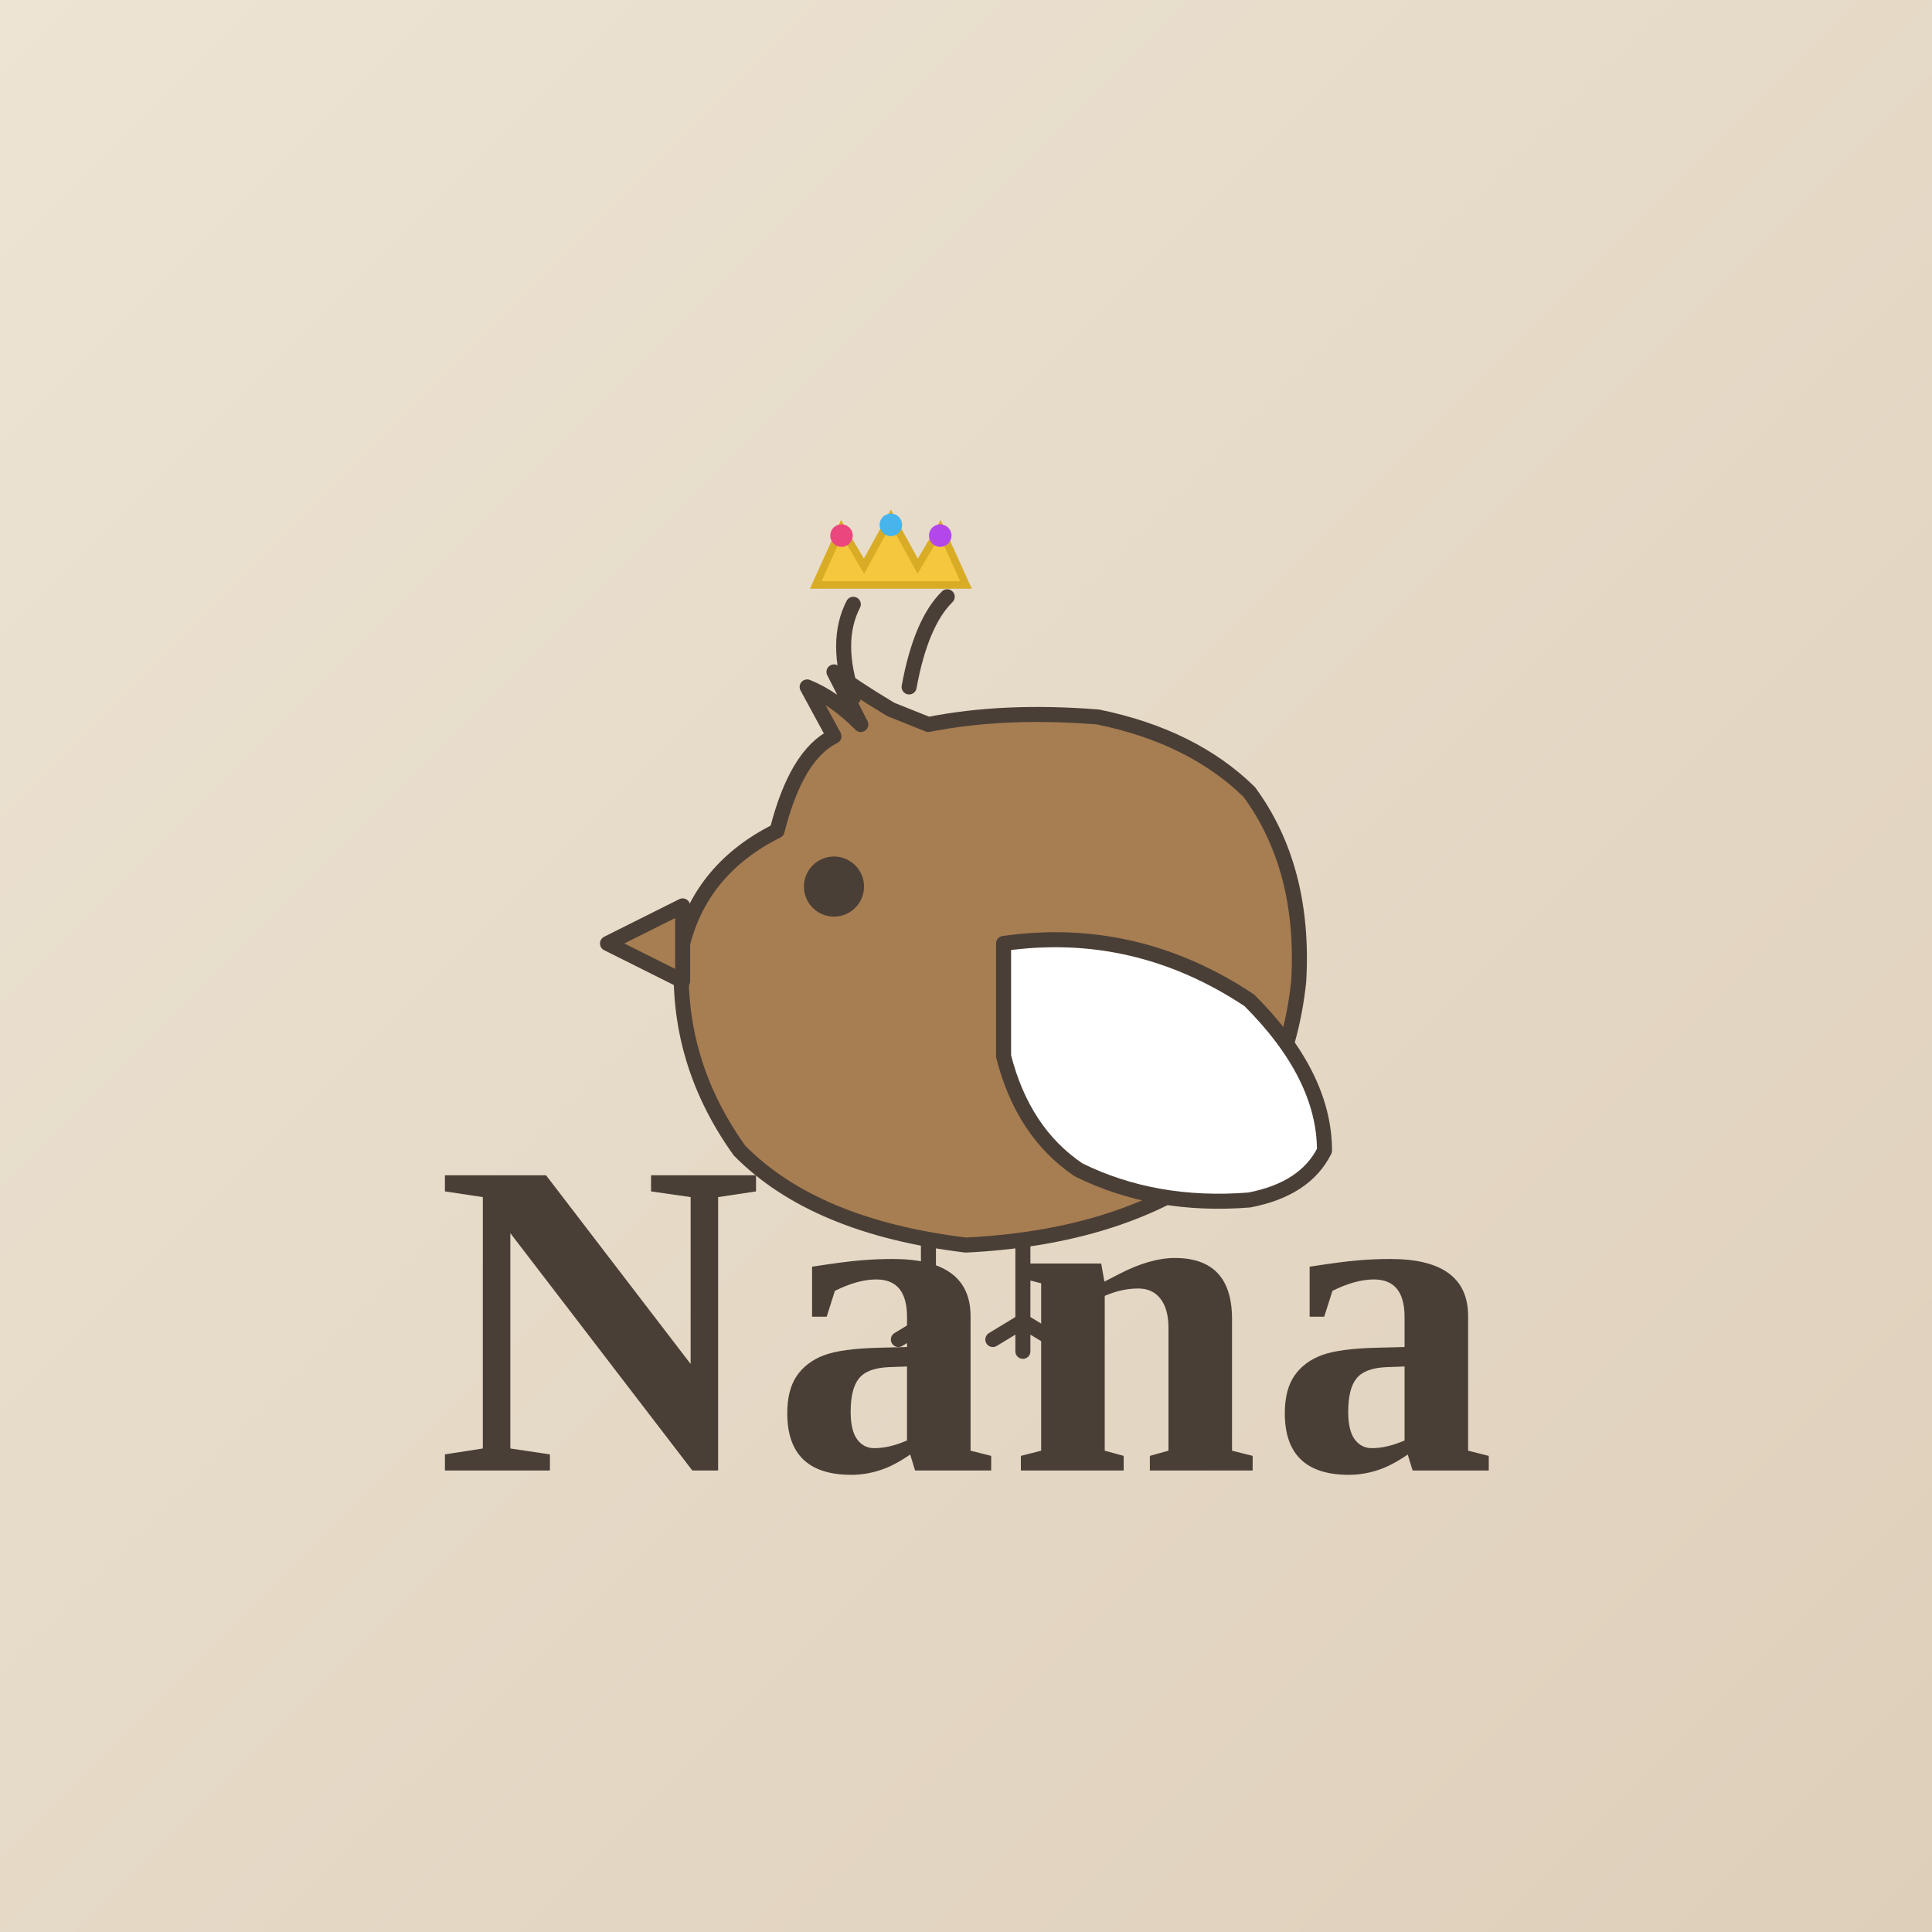
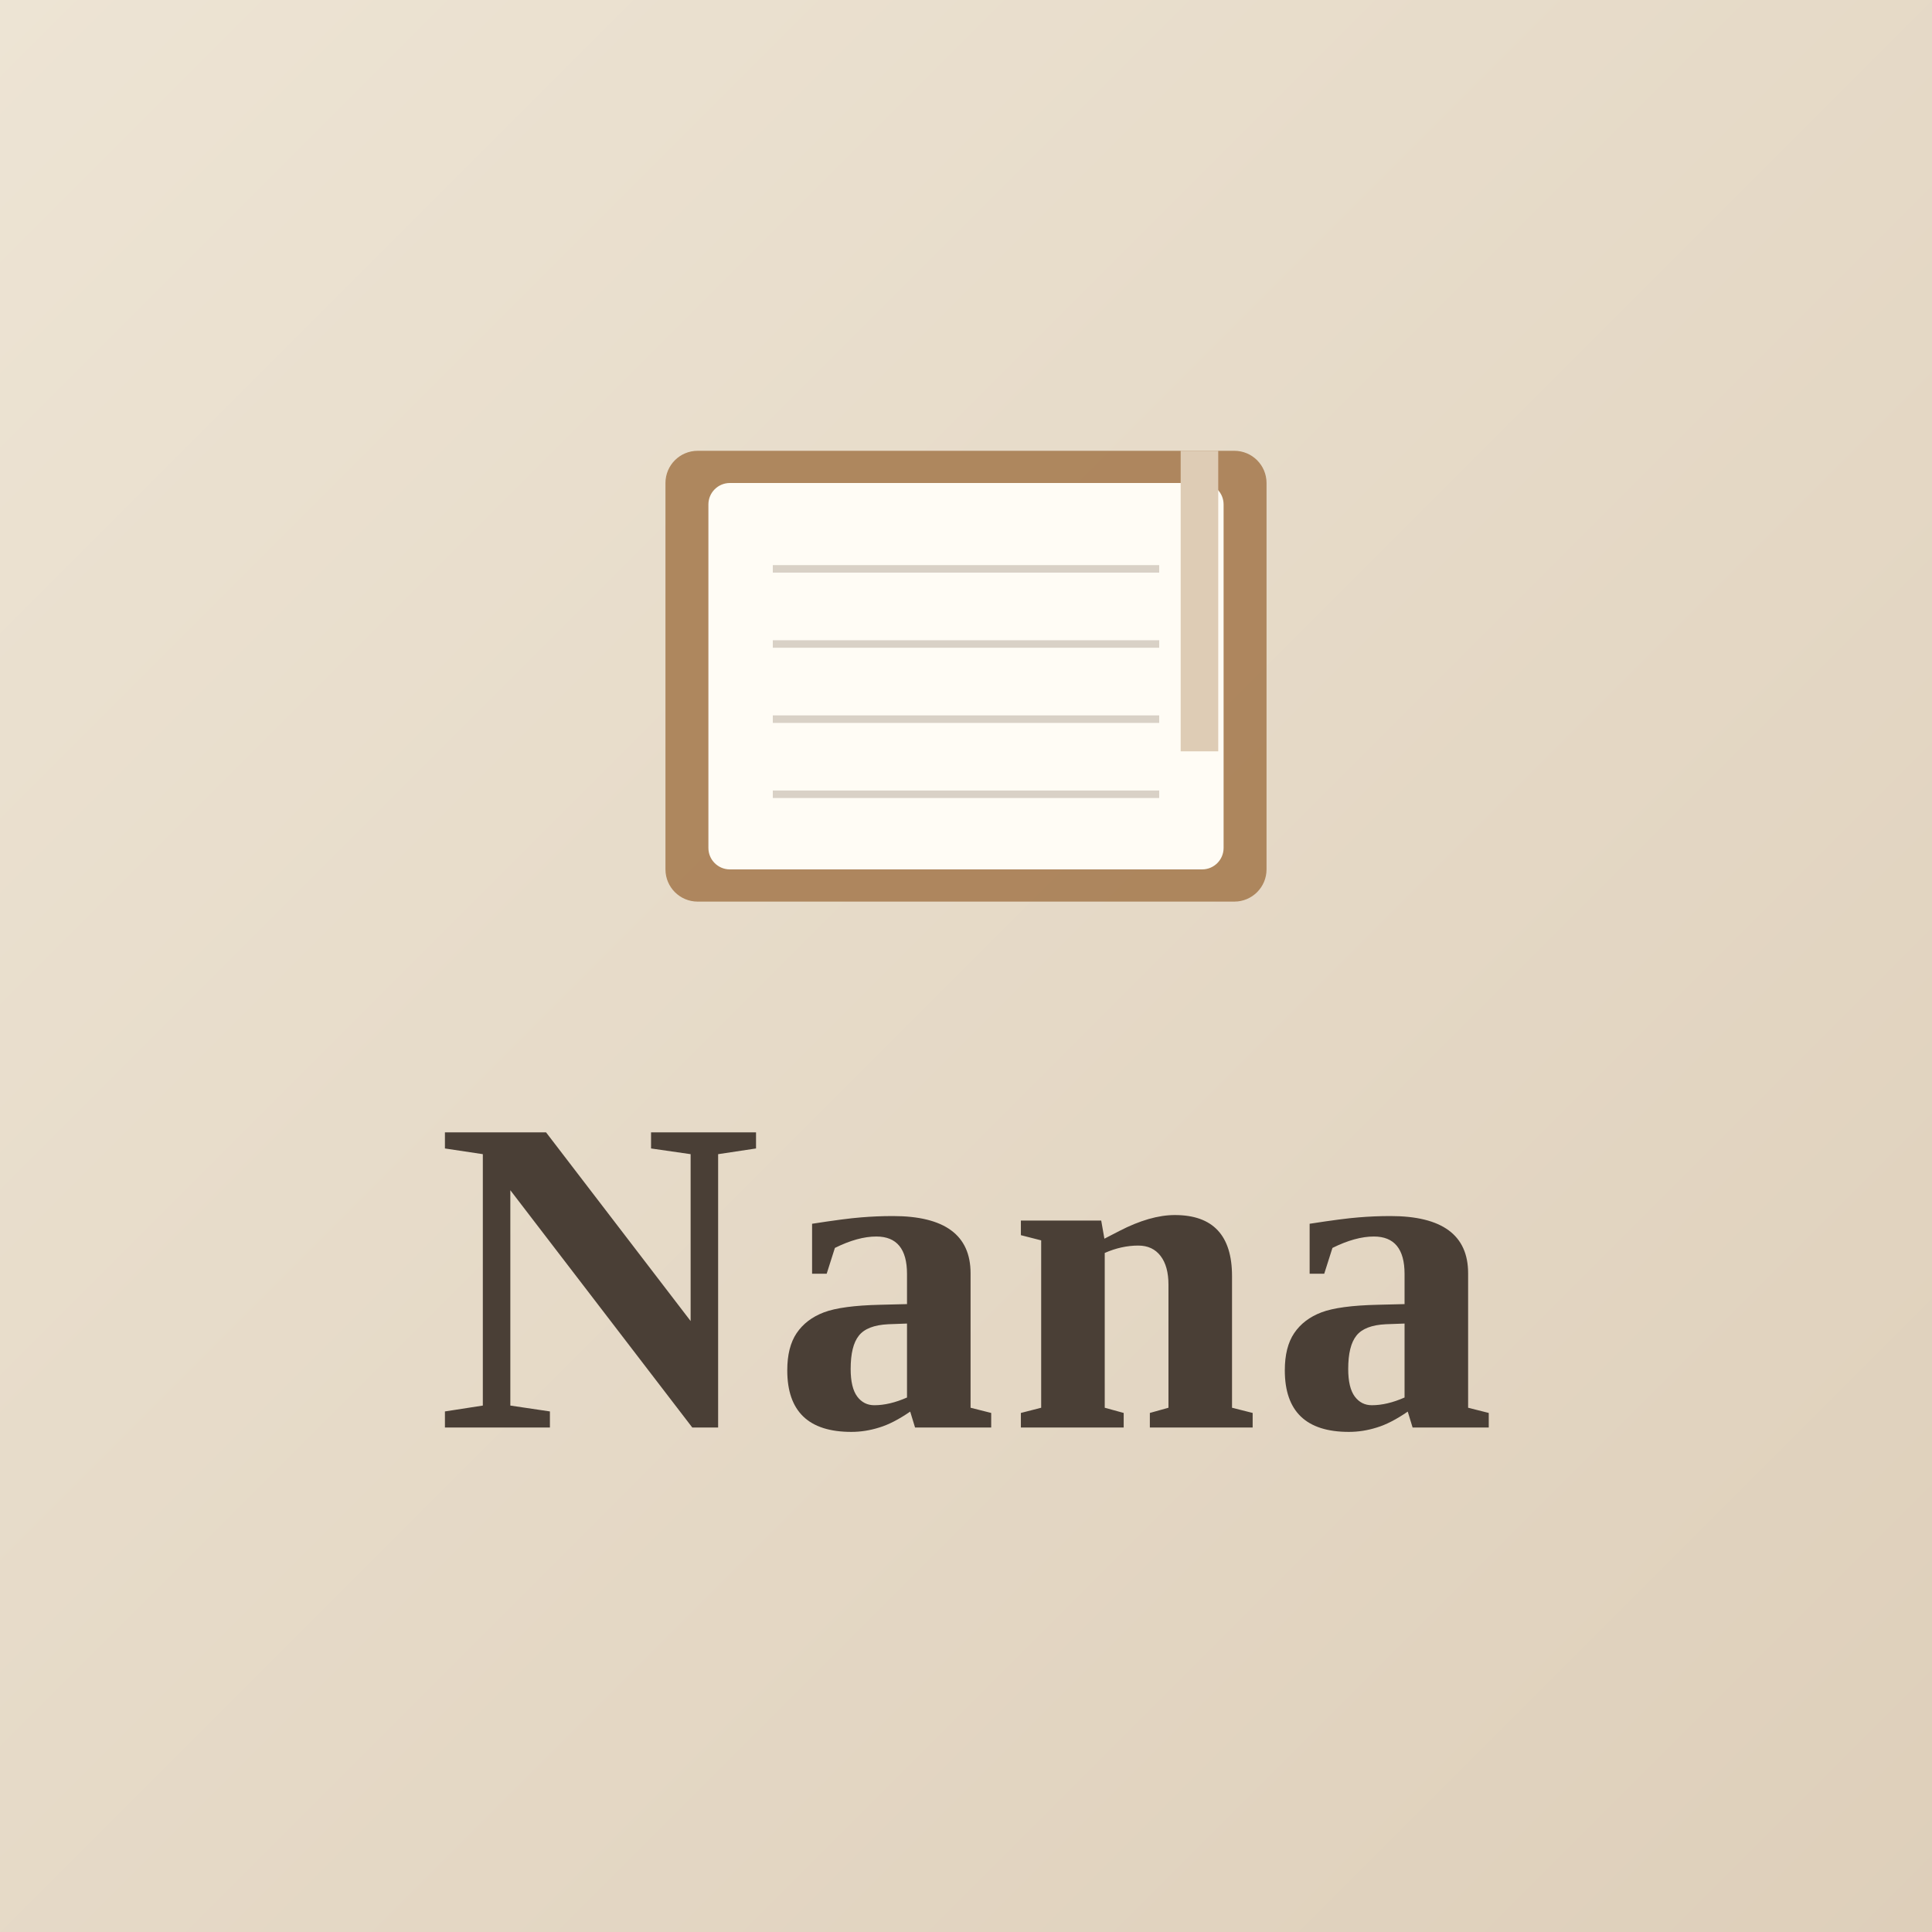
<svg xmlns="http://www.w3.org/2000/svg" viewBox="0 0 180 180">
  <defs>
    <linearGradient id="warmBeigeGradientApple" x1="0%" y1="0%" x2="100%" y2="100%">
      <stop offset="0%" style="stop-color:hsl(40 40% 88%);stop-opacity:1" />
      <stop offset="100%" style="stop-color:hsl(35 35% 80%);stop-opacity:1" />
    </linearGradient>
  </defs>
  <rect width="180" height="180" fill="url(#warmBeigeGradientApple)" />
-   <g transform="translate(90, 87.9)">
-     <path d="M -17.6,-10.5              Q -24.6,-7 -26.4,0              Q -27.4,10.5 -21.1,19.3              Q -14.1,26.4 0,28.1              Q 14.1,27.4 22.9,21.1              Q 29.9,14.1 31,3.5              Q 31.6,-7 26.4,-14.1              Q 21.1,-19.3 12.3,-21.1              Q 3.5,-21.8 -3.5,-20.4              L -7,-21.8              Q -10.5,-23.9 -12.3,-25.3              L -9.8,-20.4              Q -12.3,-22.9 -14.8,-23.9              L -12.3,-19.3              Q -15.8,-17.6 -17.6,-10.5 Z" fill="hsl(30 34% 49%)" stroke="hsl(28 16% 25%)" stroke-width="1.4" stroke-linejoin="round" />
-     <path d="M 3.5,0              Q 15.8,-1.75 26.4,5.3              Q 33.4,12.3 33.4,19.3              Q 31.6,22.9 26.4,23.9              Q 17.6,24.6 10.5,21.1              Q 5.3,17.6 3.5,10.5              L 3.5,0 Z" fill="white" stroke="hsl(28 16% 25%)" stroke-width="1.4" stroke-linejoin="round" />
-     <circle cx="-12.3" cy="-5.3" r="2.8" fill="hsl(28 16% 25%)" />
-     <path d="M -26.4,-3.5 L -33.4,0 L -26.4,3.5 Z" fill="hsl(30 34% 49%)" stroke="hsl(28 16% 25%)" stroke-width="1.4" stroke-linejoin="round" />
-     <g stroke="hsl(28 16% 25%)" stroke-width="1.4" stroke-linecap="round" fill="none">
-       <line x1="-3.5" y1="28.1" x2="-3.5" y2="35.2" />
-       <path d="M -3.5,35.2 L -6.3,36.9 M -3.5,35.2 L -3.5,38 M -3.5,35.2 L -0.7,36.9" />
-       <line x1="5.3" y1="28.1" x2="5.3" y2="35.2" />
-       <path d="M 5.3,35.2 L 2.5,36.9 M 5.3,35.2 L 5.3,38 M 5.3,35.2 L 8.1,36.9" />
-     </g>
-     <g stroke="hsl(28 16% 25%)" stroke-width="1.4" stroke-linecap="round" fill="none">
-       <path d="M -10.5,-22.9 Q -12.3,-28.1 -10.5,-31.6" />
-       <path d="M -5.3,-23.9 Q -4.2,-29.9 -1.75,-32.3" />
-     </g>
-     <g transform="translate(-7, -33.4)">
-       <path d="M -7,0 L -4.6,-5.3 L -2.5,-1.75 L 0,-6.3 L 2.5,-1.75 L 4.6,-5.3 L 7,0 Z" fill="hsl(45 90% 60%)" stroke="hsl(45 70% 50%)" stroke-width="0.7" />
-       <circle cx="-4.6" cy="-4.6" r="1.05" fill="hsl(340 80% 60%)" />
-       <circle cx="0" cy="-5.6" r="1.05" fill="hsl(200 80% 60%)" />
-       <circle cx="4.6" cy="-4.6" r="1.05" fill="hsl(280 80% 60%)" />
-     </g>
+   <g transform="translate(90, 63)">
+     <rect x="-28" y="-21" width="56" height="42" rx="3" fill="hsl(30 34% 49%)" opacity="0.9" />
+     <rect x="-24" y="-18" width="48" height="36" rx="2" fill="hsl(42 100% 98%)" />
+     <line x1="-18" y1="-10" x2="18" y2="-10" stroke="hsl(32 18% 42%)" stroke-width="0.7" opacity="0.3" />
+     <line x1="-18" y1="-3" x2="18" y2="-3" stroke="hsl(32 18% 42%)" stroke-width="0.7" opacity="0.3" />
+     <line x1="-18" y1="4" x2="18" y2="4" stroke="hsl(32 18% 42%)" stroke-width="0.7" opacity="0.3" />
+     <line x1="-18" y1="11" x2="18" y2="11" stroke="hsl(32 18% 42%)" stroke-width="0.7" opacity="0.3" />
+     <rect x="20" y="-21" width="3.5" height="28" fill="hsl(33 39% 79%)" />
  </g>
-   <text x="90" y="137" font-size="42" font-weight="700" text-anchor="middle" font-family="Georgia, 'Times New Roman', serif" fill="hsl(28 16% 25%)" letter-spacing="1">Nana</text>
+   <text x="90" y="133" font-size="42" font-weight="700" text-anchor="middle" font-family="Georgia, 'Times New Roman', serif" fill="hsl(28 16% 25%)" letter-spacing="1">Nana</text>
</svg>
